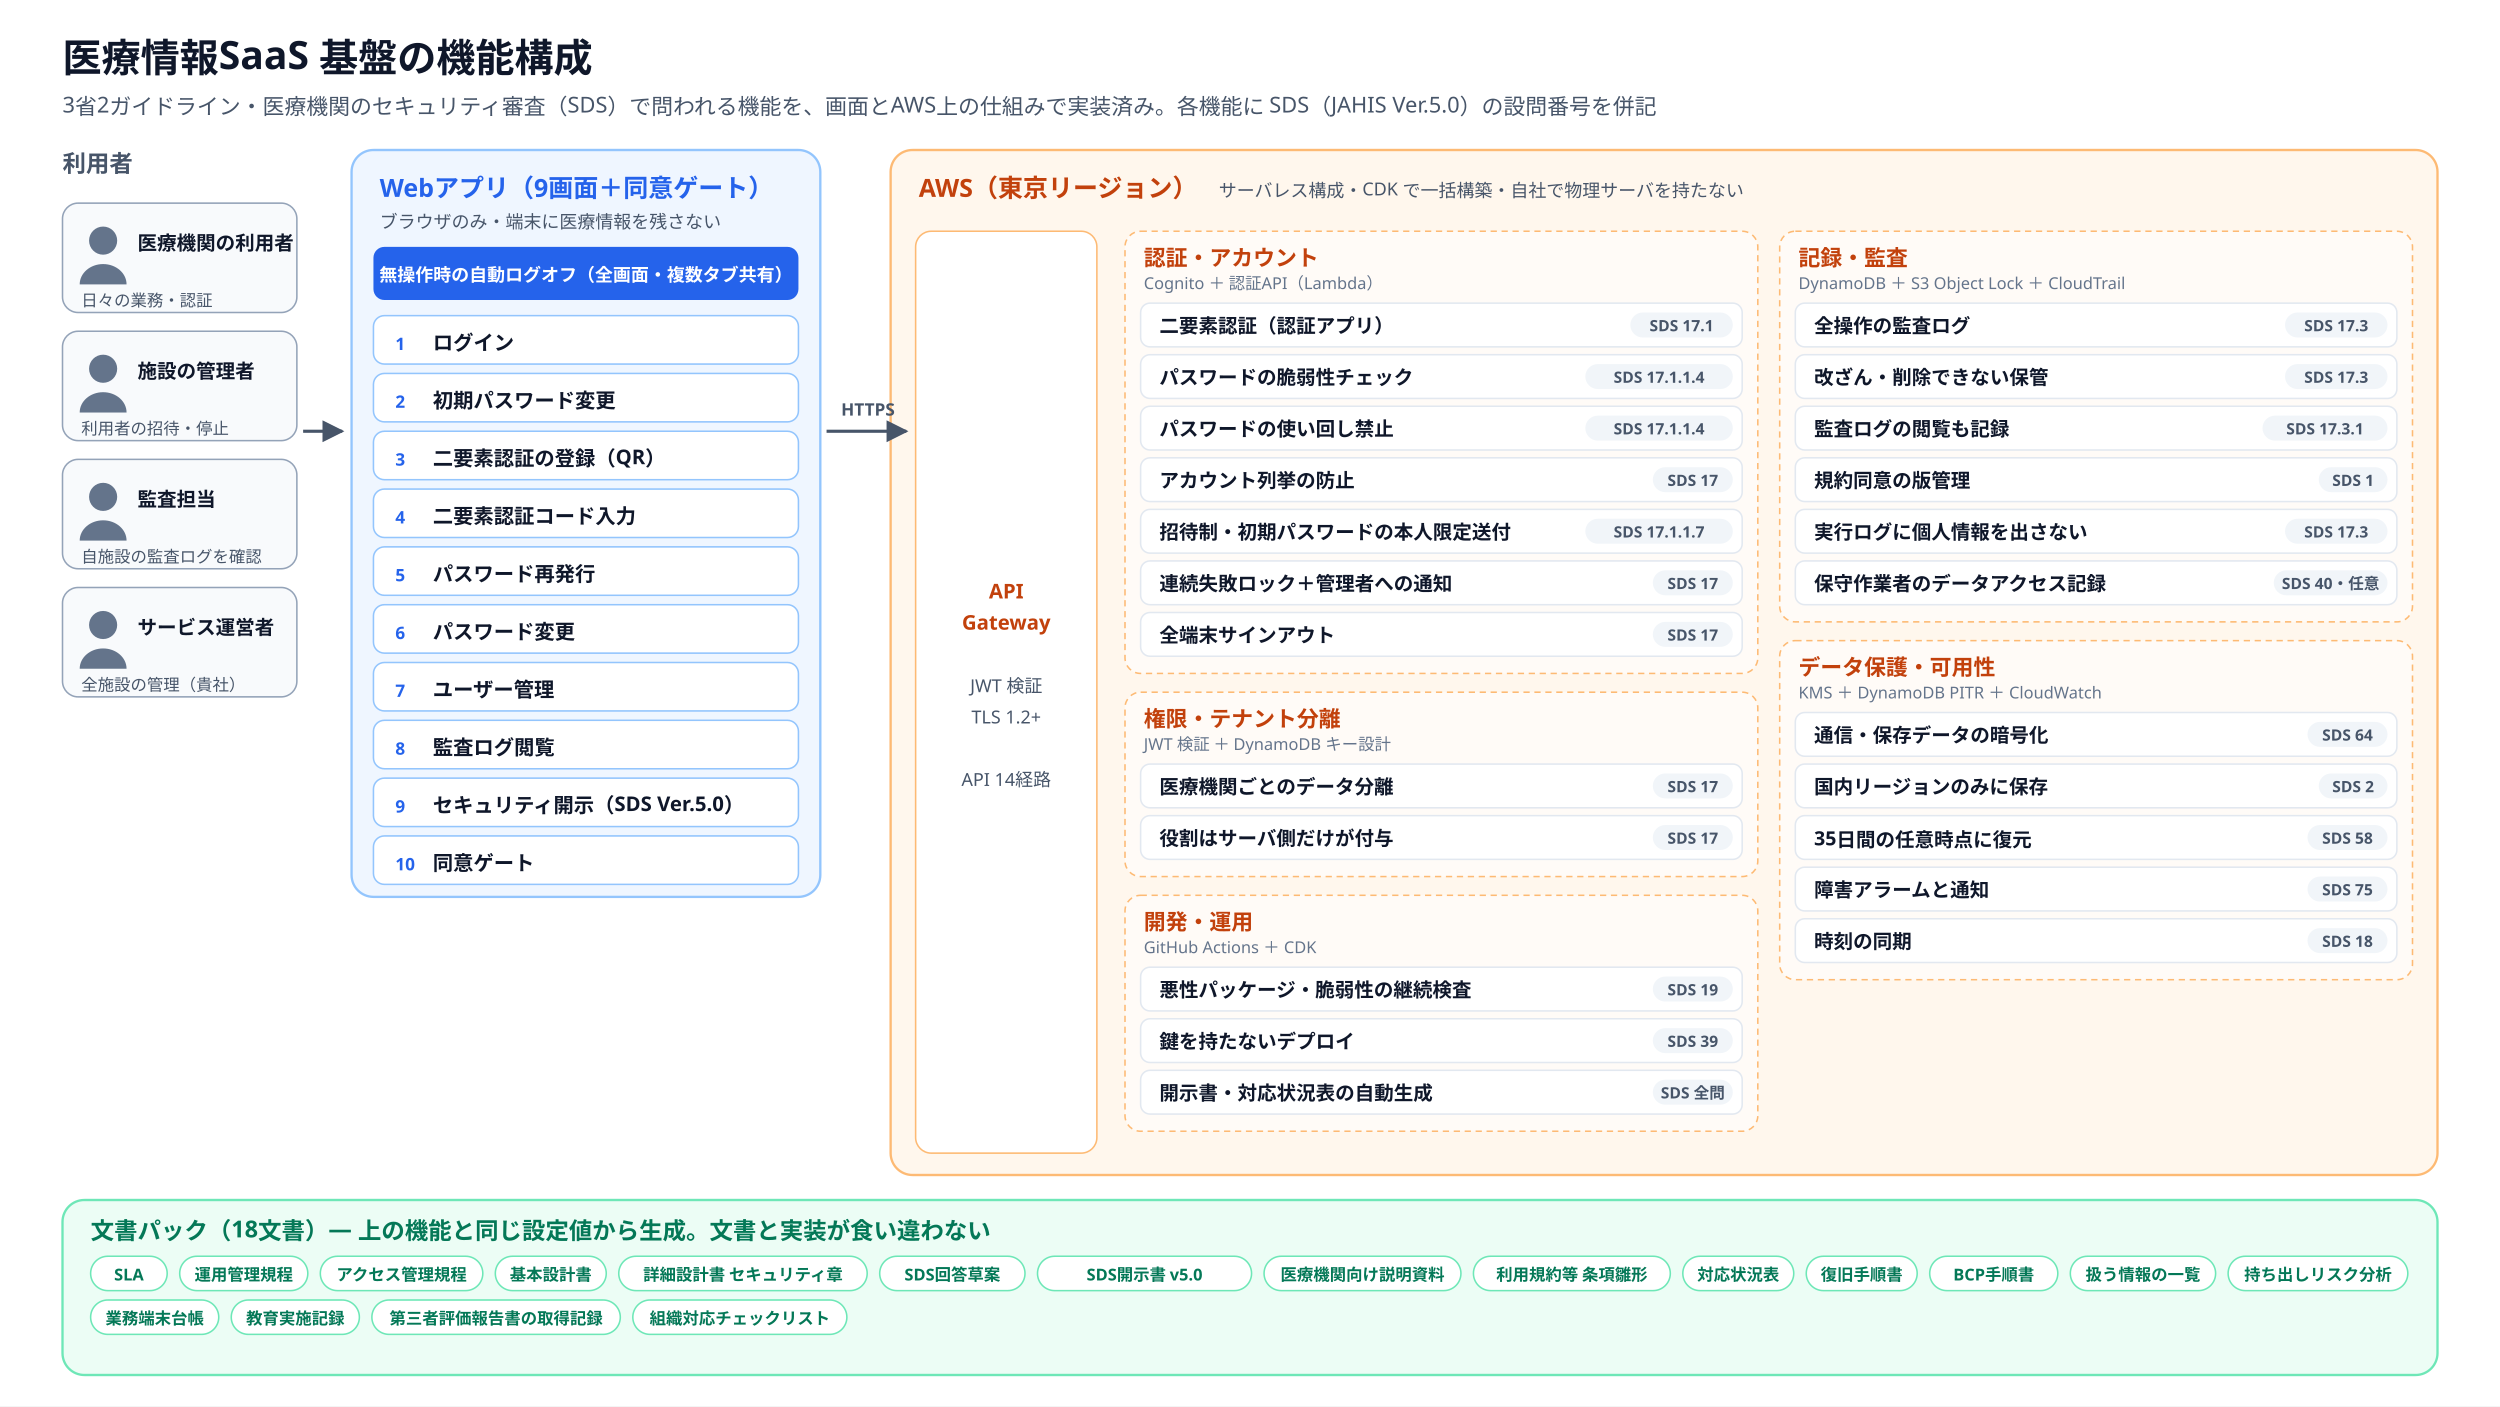
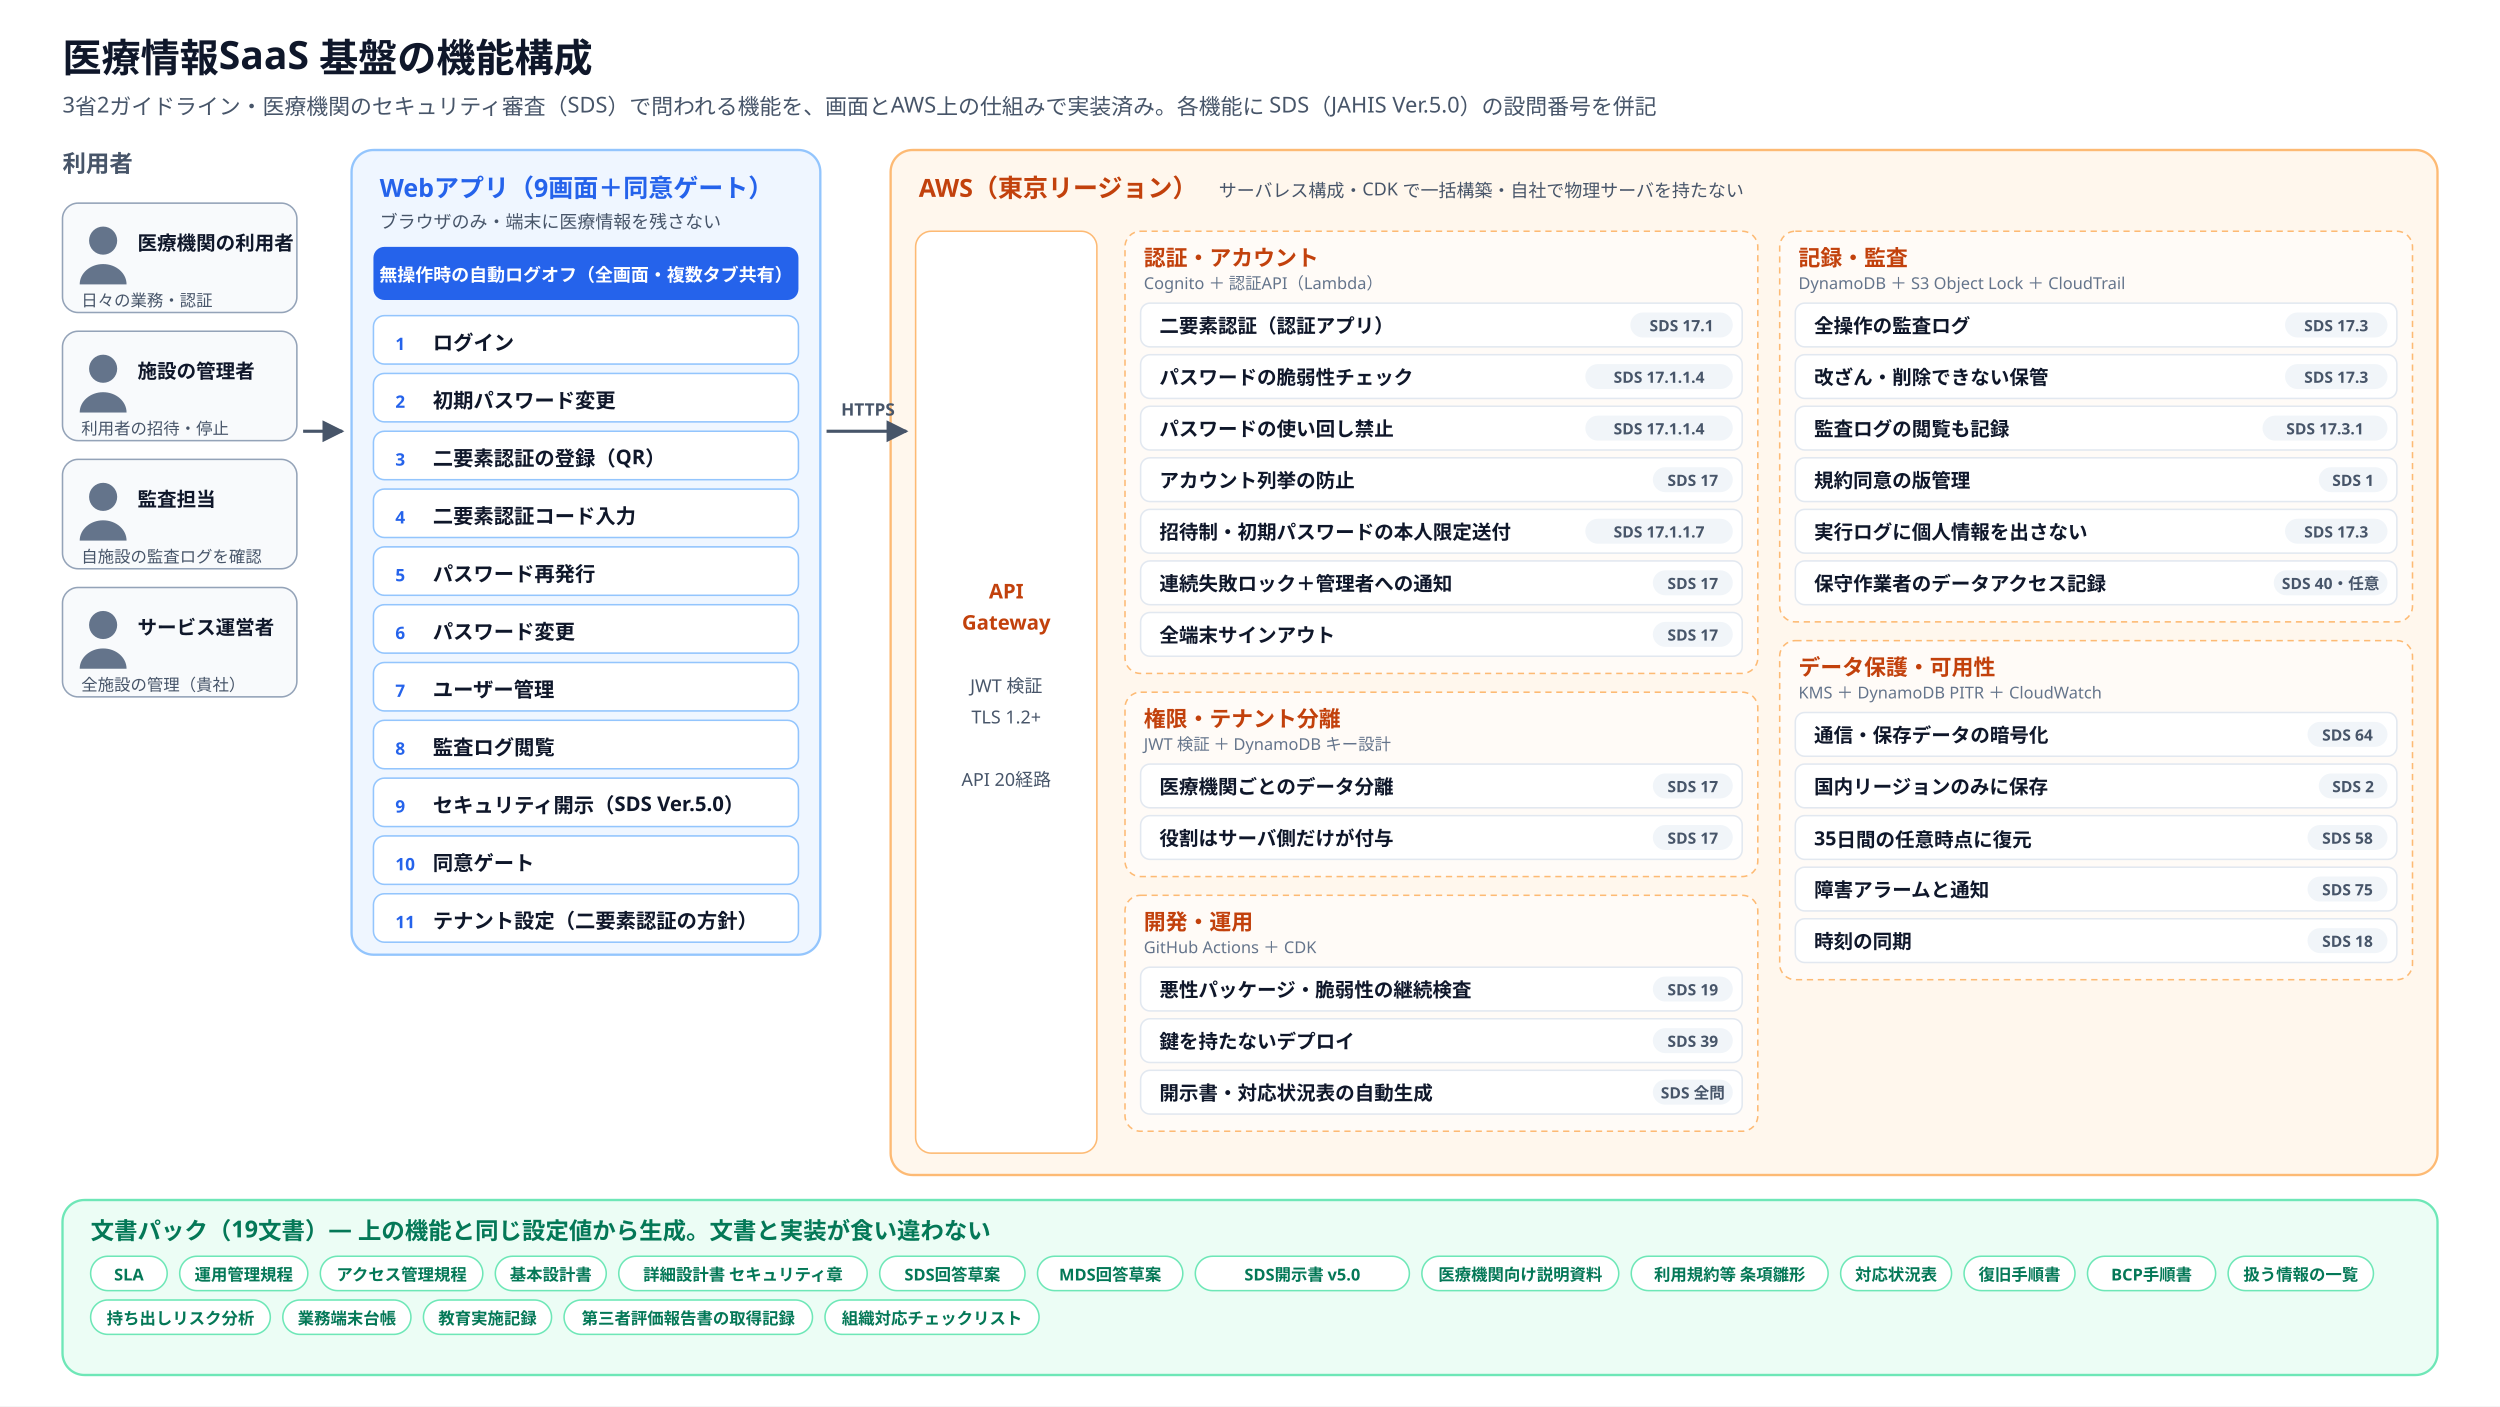
<svg xmlns="http://www.w3.org/2000/svg" viewBox="0 0 1600 900" width="1600" height="900" font-family="'Hiragino Sans','Noto Sans JP','Yu Gothic UI',sans-serif">
  <defs>
    <marker id="ar" viewBox="0 0 10 10" refX="9" refY="5" markerWidth="7" markerHeight="7" orient="auto">
      <path d="M0 0L10 5L0 10z" fill="#475569" />
    </marker>
  </defs>
  <rect width="1600" height="900" fill="#ffffff" />
  <text x="40" y="46" font-size="25" font-weight="700" fill="#0f172a" text-anchor="start">医療情報SaaS 基盤の機能構成</text>
  <text x="40" y="72" font-size="14" font-weight="400" fill="#475569" text-anchor="start">3省2ガイドライン・医療機関のセキュリティ審査（SDS）で問われる機能を、画面とAWS上の仕組みで実装済み。各機能に SDS（JAHIS Ver.5.0）の設問番号を併記</text>
  <text x="40" y="110" font-size="15" font-weight="700" fill="#475569" text-anchor="start">利用者</text>
  <rect x="40" y="130" width="150" height="70" rx="10" fill="#f8fafc" stroke="#94a3b8" />
  <circle cx="66" cy="154" r="9" fill="#64748b" />
  <path d="M51 182 a15 13 0 0 1 30 0z" fill="#64748b" />
  <text x="88" y="160" font-size="12.5" font-weight="700" fill="#0f172a" text-anchor="start">医療機関の利用者</text>
  <text x="52" y="196" font-size="10.5" font-weight="400" fill="#475569" text-anchor="start">日々の業務・認証</text>
  <rect x="40" y="212" width="150" height="70" rx="10" fill="#f8fafc" stroke="#94a3b8" />
  <circle cx="66" cy="236" r="9" fill="#64748b" />
  <path d="M51 264 a15 13 0 0 1 30 0z" fill="#64748b" />
  <text x="88" y="242" font-size="12.5" font-weight="700" fill="#0f172a" text-anchor="start">施設の管理者</text>
  <text x="52" y="278" font-size="10.5" font-weight="400" fill="#475569" text-anchor="start">利用者の招待・停止</text>
  <rect x="40" y="294" width="150" height="70" rx="10" fill="#f8fafc" stroke="#94a3b8" />
  <circle cx="66" cy="318" r="9" fill="#64748b" />
  <path d="M51 346 a15 13 0 0 1 30 0z" fill="#64748b" />
  <text x="88" y="324" font-size="12.5" font-weight="700" fill="#0f172a" text-anchor="start">監査担当</text>
  <text x="52" y="360" font-size="10.5" font-weight="400" fill="#475569" text-anchor="start">自施設の監査ログを確認</text>
  <rect x="40" y="376" width="150" height="70" rx="10" fill="#f8fafc" stroke="#94a3b8" />
  <circle cx="66" cy="400" r="9" fill="#64748b" />
  <path d="M51 428 a15 13 0 0 1 30 0z" fill="#64748b" />
  <text x="88" y="406" font-size="12.5" font-weight="700" fill="#0f172a" text-anchor="start">サービス運営者</text>
  <text x="52" y="442" font-size="10.5" font-weight="400" fill="#475569" text-anchor="start">全施設の管理（貴社）</text>
-   <rect x="225" y="96" width="300" height="478" rx="14" fill="#eff6ff" stroke="#93c5fd" stroke-width="1.5" />
+   <rect x="225" y="96" width="300" height="515" rx="14" fill="#eff6ff" stroke="#93c5fd" stroke-width="1.5" />
  <text x="243" y="126" font-size="16" font-weight="700" fill="#2563eb" text-anchor="start">Webアプリ（9画面＋同意ゲート）</text>
  <text x="243" y="146" font-size="11.5" font-weight="400" fill="#475569" text-anchor="start">ブラウザのみ・端末に医療情報を残さない</text>
  <rect x="239" y="158" width="272" height="34" rx="7" fill="#2563eb" />
  <text x="375.0" y="180" font-size="11.5" font-weight="700" fill="#ffffff" text-anchor="middle">無操作時の自動ログオフ（全画面・複数タブ共有）</text>
  <rect x="239" y="202" width="272" height="31" rx="7" fill="#ffffff" stroke="#93c5fd" />
  <text x="253" y="224" font-size="11" font-weight="700" fill="#2563eb" text-anchor="start"> 1</text>
  <text x="277" y="224" font-size="13" font-weight="600" fill="#0f172a" text-anchor="start">ログイン</text>
  <rect x="239" y="239" width="272" height="31" rx="7" fill="#ffffff" stroke="#93c5fd" />
  <text x="253" y="261" font-size="11" font-weight="700" fill="#2563eb" text-anchor="start"> 2</text>
  <text x="277" y="261" font-size="13" font-weight="600" fill="#0f172a" text-anchor="start">初期パスワード変更</text>
  <rect x="239" y="276" width="272" height="31" rx="7" fill="#ffffff" stroke="#93c5fd" />
  <text x="253" y="298" font-size="11" font-weight="700" fill="#2563eb" text-anchor="start"> 3</text>
  <text x="277" y="298" font-size="13" font-weight="600" fill="#0f172a" text-anchor="start">二要素認証の登録（QR）</text>
  <rect x="239" y="313" width="272" height="31" rx="7" fill="#ffffff" stroke="#93c5fd" />
  <text x="253" y="335" font-size="11" font-weight="700" fill="#2563eb" text-anchor="start"> 4</text>
  <text x="277" y="335" font-size="13" font-weight="600" fill="#0f172a" text-anchor="start">二要素認証コード入力</text>
  <rect x="239" y="350" width="272" height="31" rx="7" fill="#ffffff" stroke="#93c5fd" />
  <text x="253" y="372" font-size="11" font-weight="700" fill="#2563eb" text-anchor="start"> 5</text>
  <text x="277" y="372" font-size="13" font-weight="600" fill="#0f172a" text-anchor="start">パスワード再発行</text>
  <rect x="239" y="387" width="272" height="31" rx="7" fill="#ffffff" stroke="#93c5fd" />
  <text x="253" y="409" font-size="11" font-weight="700" fill="#2563eb" text-anchor="start"> 6</text>
  <text x="277" y="409" font-size="13" font-weight="600" fill="#0f172a" text-anchor="start">パスワード変更</text>
  <rect x="239" y="424" width="272" height="31" rx="7" fill="#ffffff" stroke="#93c5fd" />
  <text x="253" y="446" font-size="11" font-weight="700" fill="#2563eb" text-anchor="start"> 7</text>
  <text x="277" y="446" font-size="13" font-weight="600" fill="#0f172a" text-anchor="start">ユーザー管理</text>
  <rect x="239" y="461" width="272" height="31" rx="7" fill="#ffffff" stroke="#93c5fd" />
  <text x="253" y="483" font-size="11" font-weight="700" fill="#2563eb" text-anchor="start"> 8</text>
  <text x="277" y="483" font-size="13" font-weight="600" fill="#0f172a" text-anchor="start">監査ログ閲覧</text>
  <rect x="239" y="498" width="272" height="31" rx="7" fill="#ffffff" stroke="#93c5fd" />
  <text x="253" y="520" font-size="11" font-weight="700" fill="#2563eb" text-anchor="start"> 9</text>
  <text x="277" y="520" font-size="13" font-weight="600" fill="#0f172a" text-anchor="start">セキュリティ開示（SDS Ver.5.0）</text>
  <rect x="239" y="535" width="272" height="31" rx="7" fill="#ffffff" stroke="#93c5fd" />
  <text x="253" y="557" font-size="11" font-weight="700" fill="#2563eb" text-anchor="start">10</text>
  <text x="277" y="557" font-size="13" font-weight="600" fill="#0f172a" text-anchor="start">同意ゲート</text>
+   <rect x="239" y="572" width="272" height="31" rx="7" fill="#ffffff" stroke="#93c5fd" />
+   <text x="253" y="594" font-size="11" font-weight="700" fill="#2563eb" text-anchor="start">11</text>
+   <text x="277" y="594" font-size="13" font-weight="600" fill="#0f172a" text-anchor="start">テナント設定（二要素認証の方針）</text>
  <line x1="194" y1="276" x2="219" y2="276" stroke="#475569" stroke-width="2" marker-end="url(#ar)" />
  <rect x="570" y="96" width="990" height="656" rx="14" fill="#fff7ed" stroke="#fdba74" stroke-width="1.5" />
  <text x="588" y="126" font-size="16" font-weight="700" fill="#c2410c" text-anchor="start">AWS（東京リージョン）</text>
  <text x="780" y="126" font-size="11.5" font-weight="400" fill="#475569" text-anchor="start">サーバレス構成・CDK で一括構築・自社で物理サーバを持たない</text>
  <rect x="586" y="148" width="116" height="590" rx="10" fill="#ffffff" stroke="#fdba74" />
  <text x="644.0" y="383.0" font-size="13" font-weight="700" fill="#c2410c" text-anchor="middle">API</text>
  <text x="644.0" y="403.0" font-size="13" font-weight="700" fill="#c2410c" text-anchor="middle">Gateway</text>
  <text x="644.0" y="423.0" font-size="11.5" font-weight="400" fill="#475569" text-anchor="middle" />
  <text x="644.0" y="443.0" font-size="11.5" font-weight="400" fill="#475569" text-anchor="middle">JWT 検証</text>
  <text x="644.0" y="463.0" font-size="11.5" font-weight="400" fill="#475569" text-anchor="middle">TLS 1.2+</text>
  <text x="644.0" y="483.0" font-size="11.5" font-weight="400" fill="#475569" text-anchor="middle" />
-   <text x="644.0" y="503.0" font-size="11.5" font-weight="400" fill="#475569" text-anchor="middle">API 14経路</text>
+   <text x="644.0" y="503.0" font-size="11.5" font-weight="400" fill="#475569" text-anchor="middle">API 20経路</text>
  <line x1="529" y1="276" x2="580" y2="276" stroke="#475569" stroke-width="2" marker-end="url(#ar)" />
  <text x="555.5" y="266" font-size="11" font-weight="700" fill="#475569" text-anchor="middle">HTTPS</text>
  <rect x="720" y="148" width="405.0" height="283" rx="10" fill="#ffffff" fill-opacity="0.55" stroke="#fdba74" stroke-dasharray="4 3" />
  <text x="732" y="170" font-size="14" font-weight="700" fill="#c2410c" text-anchor="start">認証・アカウント</text>
  <text x="732" y="185" font-size="10.5" font-weight="400" fill="#64748b" text-anchor="start">Cognito ＋ 認証API（Lambda）</text>
  <rect x="730" y="194" width="385.0" height="28" rx="6" fill="#ffffff" stroke="#e2e8f0" />
  <text x="742" y="213" font-size="12.5" font-weight="600" fill="#0f172a" text-anchor="start">二要素認証（認証アプリ）</text>
  <rect x="1043.4" y="200" width="65.6" height="16" rx="8" fill="#f1f5f9" />
  <text x="1076.2" y="212" font-size="10" font-weight="600" fill="#475569" text-anchor="middle">SDS 17.1</text>
  <rect x="730" y="227" width="385.0" height="28" rx="6" fill="#ffffff" stroke="#e2e8f0" />
  <text x="742" y="246" font-size="12.5" font-weight="600" fill="#0f172a" text-anchor="start">パスワードの脆弱性チェック</text>
  <rect x="1014.6" y="233" width="94.4" height="16" rx="8" fill="#f1f5f9" />
  <text x="1061.8" y="245" font-size="10" font-weight="600" fill="#475569" text-anchor="middle">SDS 17.1.1.4</text>
  <rect x="730" y="260" width="385.0" height="28" rx="6" fill="#ffffff" stroke="#e2e8f0" />
  <text x="742" y="279" font-size="12.5" font-weight="600" fill="#0f172a" text-anchor="start">パスワードの使い回し禁止</text>
  <rect x="1014.6" y="266" width="94.4" height="16" rx="8" fill="#f1f5f9" />
  <text x="1061.8" y="278" font-size="10" font-weight="600" fill="#475569" text-anchor="middle">SDS 17.1.1.4</text>
  <rect x="730" y="293" width="385.0" height="28" rx="6" fill="#ffffff" stroke="#e2e8f0" />
  <text x="742" y="312" font-size="12.5" font-weight="600" fill="#0f172a" text-anchor="start">アカウント列挙の防止</text>
  <rect x="1057.8" y="299" width="51.2" height="16" rx="8" fill="#f1f5f9" />
  <text x="1083.4" y="311" font-size="10" font-weight="600" fill="#475569" text-anchor="middle">SDS 17</text>
  <rect x="730" y="326" width="385.0" height="28" rx="6" fill="#ffffff" stroke="#e2e8f0" />
  <text x="742" y="345" font-size="12.5" font-weight="600" fill="#0f172a" text-anchor="start">招待制・初期パスワードの本人限定送付</text>
  <rect x="1014.6" y="332" width="94.4" height="16" rx="8" fill="#f1f5f9" />
  <text x="1061.8" y="344" font-size="10" font-weight="600" fill="#475569" text-anchor="middle">SDS 17.1.1.7</text>
  <rect x="730" y="359" width="385.0" height="28" rx="6" fill="#ffffff" stroke="#e2e8f0" />
  <text x="742" y="378" font-size="12.5" font-weight="600" fill="#0f172a" text-anchor="start">連続失敗ロック＋管理者への通知</text>
  <rect x="1057.8" y="365" width="51.2" height="16" rx="8" fill="#f1f5f9" />
  <text x="1083.4" y="377" font-size="10" font-weight="600" fill="#475569" text-anchor="middle">SDS 17</text>
  <rect x="730" y="392" width="385.0" height="28" rx="6" fill="#ffffff" stroke="#e2e8f0" />
  <text x="742" y="411" font-size="12.5" font-weight="600" fill="#0f172a" text-anchor="start">全端末サインアウト</text>
  <rect x="1057.8" y="398" width="51.2" height="16" rx="8" fill="#f1f5f9" />
  <text x="1083.4" y="410" font-size="10" font-weight="600" fill="#475569" text-anchor="middle">SDS 17</text>
  <rect x="720" y="443" width="405.0" height="118" rx="10" fill="#ffffff" fill-opacity="0.55" stroke="#fdba74" stroke-dasharray="4 3" />
  <text x="732" y="465" font-size="14" font-weight="700" fill="#c2410c" text-anchor="start">権限・テナント分離</text>
  <text x="732" y="480" font-size="10.5" font-weight="400" fill="#64748b" text-anchor="start">JWT 検証 ＋ DynamoDB キー設計</text>
  <rect x="730" y="489" width="385.0" height="28" rx="6" fill="#ffffff" stroke="#e2e8f0" />
  <text x="742" y="508" font-size="12.5" font-weight="600" fill="#0f172a" text-anchor="start">医療機関ごとのデータ分離</text>
  <rect x="1057.8" y="495" width="51.2" height="16" rx="8" fill="#f1f5f9" />
  <text x="1083.4" y="507" font-size="10" font-weight="600" fill="#475569" text-anchor="middle">SDS 17</text>
  <rect x="730" y="522" width="385.0" height="28" rx="6" fill="#ffffff" stroke="#e2e8f0" />
  <text x="742" y="541" font-size="12.5" font-weight="600" fill="#0f172a" text-anchor="start">役割はサーバ側だけが付与</text>
  <rect x="1057.8" y="528" width="51.2" height="16" rx="8" fill="#f1f5f9" />
  <text x="1083.4" y="540" font-size="10" font-weight="600" fill="#475569" text-anchor="middle">SDS 17</text>
  <rect x="720" y="573" width="405.0" height="151" rx="10" fill="#ffffff" fill-opacity="0.55" stroke="#fdba74" stroke-dasharray="4 3" />
  <text x="732" y="595" font-size="14" font-weight="700" fill="#c2410c" text-anchor="start">開発・運用</text>
  <text x="732" y="610" font-size="10.5" font-weight="400" fill="#64748b" text-anchor="start">GitHub Actions ＋ CDK</text>
  <rect x="730" y="619" width="385.0" height="28" rx="6" fill="#ffffff" stroke="#e2e8f0" />
  <text x="742" y="638" font-size="12.5" font-weight="600" fill="#0f172a" text-anchor="start">悪性パッケージ・脆弱性の継続検査</text>
  <rect x="1057.8" y="625" width="51.2" height="16" rx="8" fill="#f1f5f9" />
  <text x="1083.4" y="637" font-size="10" font-weight="600" fill="#475569" text-anchor="middle">SDS 19</text>
  <rect x="730" y="652" width="385.0" height="28" rx="6" fill="#ffffff" stroke="#e2e8f0" />
  <text x="742" y="671" font-size="12.5" font-weight="600" fill="#0f172a" text-anchor="start">鍵を持たないデプロイ</text>
  <rect x="1057.8" y="658" width="51.2" height="16" rx="8" fill="#f1f5f9" />
  <text x="1083.4" y="670" font-size="10" font-weight="600" fill="#475569" text-anchor="middle">SDS 39</text>
  <rect x="730" y="685" width="385.0" height="28" rx="6" fill="#ffffff" stroke="#e2e8f0" />
  <text x="742" y="704" font-size="12.5" font-weight="600" fill="#0f172a" text-anchor="start">開示書・対応状況表の自動生成</text>
  <rect x="1057.8" y="691" width="51.2" height="16" rx="8" fill="#f1f5f9" />
  <text x="1083.4" y="703" font-size="10" font-weight="600" fill="#475569" text-anchor="middle">SDS 全問</text>
  <rect x="1139.0" y="148" width="405.0" height="250" rx="10" fill="#ffffff" fill-opacity="0.55" stroke="#fdba74" stroke-dasharray="4 3" />
  <text x="1151.0" y="170" font-size="14" font-weight="700" fill="#c2410c" text-anchor="start">記録・監査</text>
  <text x="1151.0" y="185" font-size="10.5" font-weight="400" fill="#64748b" text-anchor="start">DynamoDB ＋ S3 Object Lock ＋ CloudTrail</text>
  <rect x="1149.0" y="194" width="385.0" height="28" rx="6" fill="#ffffff" stroke="#e2e8f0" />
  <text x="1161.0" y="213" font-size="12.5" font-weight="600" fill="#0f172a" text-anchor="start">全操作の監査ログ</text>
  <rect x="1462.4" y="200" width="65.6" height="16" rx="8" fill="#f1f5f9" />
  <text x="1495.2" y="212" font-size="10" font-weight="600" fill="#475569" text-anchor="middle">SDS 17.3</text>
  <rect x="1149.0" y="227" width="385.0" height="28" rx="6" fill="#ffffff" stroke="#e2e8f0" />
  <text x="1161.0" y="246" font-size="12.5" font-weight="600" fill="#0f172a" text-anchor="start">改ざん・削除できない保管</text>
  <rect x="1462.4" y="233" width="65.6" height="16" rx="8" fill="#f1f5f9" />
  <text x="1495.2" y="245" font-size="10" font-weight="600" fill="#475569" text-anchor="middle">SDS 17.3</text>
  <rect x="1149.0" y="260" width="385.0" height="28" rx="6" fill="#ffffff" stroke="#e2e8f0" />
  <text x="1161.0" y="279" font-size="12.5" font-weight="600" fill="#0f172a" text-anchor="start">監査ログの閲覧も記録</text>
  <rect x="1448.0" y="266" width="80.0" height="16" rx="8" fill="#f1f5f9" />
  <text x="1488.0" y="278" font-size="10" font-weight="600" fill="#475569" text-anchor="middle">SDS 17.3.1</text>
  <rect x="1149.0" y="293" width="385.0" height="28" rx="6" fill="#ffffff" stroke="#e2e8f0" />
  <text x="1161.0" y="312" font-size="12.5" font-weight="600" fill="#0f172a" text-anchor="start">規約同意の版管理</text>
  <rect x="1484.0" y="299" width="44.0" height="16" rx="8" fill="#f1f5f9" />
  <text x="1506.0" y="311" font-size="10" font-weight="600" fill="#475569" text-anchor="middle">SDS 1</text>
  <rect x="1149.0" y="326" width="385.0" height="28" rx="6" fill="#ffffff" stroke="#e2e8f0" />
  <text x="1161.0" y="345" font-size="12.5" font-weight="600" fill="#0f172a" text-anchor="start">実行ログに個人情報を出さない</text>
  <rect x="1462.4" y="332" width="65.6" height="16" rx="8" fill="#f1f5f9" />
  <text x="1495.2" y="344" font-size="10" font-weight="600" fill="#475569" text-anchor="middle">SDS 17.3</text>
  <rect x="1149.0" y="359" width="385.0" height="28" rx="6" fill="#ffffff" stroke="#e2e8f0" />
  <text x="1161.0" y="378" font-size="12.5" font-weight="600" fill="#0f172a" text-anchor="start">保守作業者のデータアクセス記録</text>
  <rect x="1455.2" y="365" width="72.8" height="16" rx="8" fill="#f1f5f9" />
  <text x="1491.6" y="377" font-size="10" font-weight="600" fill="#475569" text-anchor="middle">SDS 40・任意</text>
  <rect x="1139.0" y="410" width="405.0" height="217" rx="10" fill="#ffffff" fill-opacity="0.55" stroke="#fdba74" stroke-dasharray="4 3" />
  <text x="1151.0" y="432" font-size="14" font-weight="700" fill="#c2410c" text-anchor="start">データ保護・可用性</text>
  <text x="1151.0" y="447" font-size="10.5" font-weight="400" fill="#64748b" text-anchor="start">KMS ＋ DynamoDB PITR ＋ CloudWatch</text>
  <rect x="1149.0" y="456" width="385.0" height="28" rx="6" fill="#ffffff" stroke="#e2e8f0" />
  <text x="1161.0" y="475" font-size="12.5" font-weight="600" fill="#0f172a" text-anchor="start">通信・保存データの暗号化</text>
  <rect x="1476.8" y="462" width="51.2" height="16" rx="8" fill="#f1f5f9" />
  <text x="1502.4" y="474" font-size="10" font-weight="600" fill="#475569" text-anchor="middle">SDS 64</text>
  <rect x="1149.0" y="489" width="385.0" height="28" rx="6" fill="#ffffff" stroke="#e2e8f0" />
  <text x="1161.0" y="508" font-size="12.5" font-weight="600" fill="#0f172a" text-anchor="start">国内リージョンのみに保存</text>
  <rect x="1484.0" y="495" width="44.0" height="16" rx="8" fill="#f1f5f9" />
  <text x="1506.0" y="507" font-size="10" font-weight="600" fill="#475569" text-anchor="middle">SDS 2</text>
  <rect x="1149.0" y="522" width="385.0" height="28" rx="6" fill="#ffffff" stroke="#e2e8f0" />
  <text x="1161.0" y="541" font-size="12.5" font-weight="600" fill="#0f172a" text-anchor="start">35日間の任意時点に復元</text>
  <rect x="1476.8" y="528" width="51.2" height="16" rx="8" fill="#f1f5f9" />
  <text x="1502.4" y="540" font-size="10" font-weight="600" fill="#475569" text-anchor="middle">SDS 58</text>
  <rect x="1149.0" y="555" width="385.0" height="28" rx="6" fill="#ffffff" stroke="#e2e8f0" />
  <text x="1161.0" y="574" font-size="12.5" font-weight="600" fill="#0f172a" text-anchor="start">障害アラームと通知</text>
  <rect x="1476.8" y="561" width="51.2" height="16" rx="8" fill="#f1f5f9" />
  <text x="1502.4" y="573" font-size="10" font-weight="600" fill="#475569" text-anchor="middle">SDS 75</text>
  <rect x="1149.0" y="588" width="385.0" height="28" rx="6" fill="#ffffff" stroke="#e2e8f0" />
  <text x="1161.0" y="607" font-size="12.5" font-weight="600" fill="#0f172a" text-anchor="start">時刻の同期</text>
  <rect x="1476.8" y="594" width="51.2" height="16" rx="8" fill="#f1f5f9" />
  <text x="1502.4" y="606" font-size="10" font-weight="600" fill="#475569" text-anchor="middle">SDS 18</text>
  <rect x="40" y="768" width="1520" height="112" rx="14" fill="#ecfdf5" stroke="#6ee7b7" stroke-width="1.5" />
-   <text x="58" y="793" font-size="15" font-weight="700" fill="#047857" text-anchor="start">文書パック（18文書）— 上の機能と同じ設定値から生成。文書と実装が食い違わない</text>
+   <text x="58" y="793" font-size="15" font-weight="700" fill="#047857" text-anchor="start">文書パック（19文書）— 上の機能と同じ設定値から生成。文書と実装が食い違わない</text>
  <rect x="58" y="804" width="49" height="22" rx="11" fill="#ffffff" stroke="#6ee7b7" />
  <text x="82.5" y="819.5" font-size="10.5" font-weight="600" fill="#047857" text-anchor="middle">SLA</text>
  <rect x="115" y="804" width="82" height="22" rx="11" fill="#ffffff" stroke="#6ee7b7" />
  <text x="156.0" y="819.5" font-size="10.5" font-weight="600" fill="#047857" text-anchor="middle">運用管理規程</text>
  <rect x="205" y="804" width="104" height="22" rx="11" fill="#ffffff" stroke="#6ee7b7" />
  <text x="257.0" y="819.5" font-size="10.5" font-weight="600" fill="#047857" text-anchor="middle">アクセス管理規程</text>
  <rect x="317" y="804" width="71" height="22" rx="11" fill="#ffffff" stroke="#6ee7b7" />
  <text x="352.5" y="819.5" font-size="10.5" font-weight="600" fill="#047857" text-anchor="middle">基本設計書</text>
  <rect x="396" y="804" width="159" height="22" rx="11" fill="#ffffff" stroke="#6ee7b7" />
  <text x="475.5" y="819.5" font-size="10.5" font-weight="600" fill="#047857" text-anchor="middle">詳細設計書 セキュリティ章</text>
  <rect x="563" y="804" width="93" height="22" rx="11" fill="#ffffff" stroke="#6ee7b7" />
  <text x="609.5" y="819.5" font-size="10.5" font-weight="600" fill="#047857" text-anchor="middle">SDS回答草案</text>
-   <rect x="664" y="804" width="137" height="22" rx="11" fill="#ffffff" stroke="#6ee7b7" />
-   <text x="732.5" y="819.5" font-size="10.5" font-weight="600" fill="#047857" text-anchor="middle">SDS開示書 v5.0</text>
-   <rect x="809" y="804" width="126" height="22" rx="11" fill="#ffffff" stroke="#6ee7b7" />
-   <text x="872.0" y="819.5" font-size="10.5" font-weight="600" fill="#047857" text-anchor="middle">医療機関向け説明資料</text>
-   <rect x="943" y="804" width="126" height="22" rx="11" fill="#ffffff" stroke="#6ee7b7" />
-   <text x="1006.0" y="819.5" font-size="10.5" font-weight="600" fill="#047857" text-anchor="middle">利用規約等 条項雛形</text>
-   <rect x="1077" y="804" width="71" height="22" rx="11" fill="#ffffff" stroke="#6ee7b7" />
-   <text x="1112.5" y="819.5" font-size="10.5" font-weight="600" fill="#047857" text-anchor="middle">対応状況表</text>
-   <rect x="1156" y="804" width="71" height="22" rx="11" fill="#ffffff" stroke="#6ee7b7" />
-   <text x="1191.5" y="819.5" font-size="10.5" font-weight="600" fill="#047857" text-anchor="middle">復旧手順書</text>
-   <rect x="1235" y="804" width="82" height="22" rx="11" fill="#ffffff" stroke="#6ee7b7" />
-   <text x="1276.0" y="819.5" font-size="10.5" font-weight="600" fill="#047857" text-anchor="middle">BCP手順書</text>
-   <rect x="1325" y="804" width="93" height="22" rx="11" fill="#ffffff" stroke="#6ee7b7" />
-   <text x="1371.5" y="819.5" font-size="10.5" font-weight="600" fill="#047857" text-anchor="middle">扱う情報の一覧</text>
-   <rect x="1426" y="804" width="115" height="22" rx="11" fill="#ffffff" stroke="#6ee7b7" />
-   <text x="1483.5" y="819.5" font-size="10.5" font-weight="600" fill="#047857" text-anchor="middle">持ち出しリスク分析</text>
-   <rect x="58" y="832" width="82" height="22" rx="11" fill="#ffffff" stroke="#6ee7b7" />
-   <text x="99.0" y="847.5" font-size="10.5" font-weight="600" fill="#047857" text-anchor="middle">業務端末台帳</text>
-   <rect x="148" y="832" width="82" height="22" rx="11" fill="#ffffff" stroke="#6ee7b7" />
-   <text x="189.0" y="847.5" font-size="10.5" font-weight="600" fill="#047857" text-anchor="middle">教育実施記録</text>
-   <rect x="238" y="832" width="159" height="22" rx="11" fill="#ffffff" stroke="#6ee7b7" />
-   <text x="317.5" y="847.5" font-size="10.5" font-weight="600" fill="#047857" text-anchor="middle">第三者評価報告書の取得記録</text>
-   <rect x="405" y="832" width="137" height="22" rx="11" fill="#ffffff" stroke="#6ee7b7" />
-   <text x="473.5" y="847.5" font-size="10.5" font-weight="600" fill="#047857" text-anchor="middle">組織対応チェックリスト</text>
+   <rect x="664" y="804" width="93" height="22" rx="11" fill="#ffffff" stroke="#6ee7b7" />
+   <text x="710.5" y="819.5" font-size="10.5" font-weight="600" fill="#047857" text-anchor="middle">MDS回答草案</text>
+   <rect x="765" y="804" width="137" height="22" rx="11" fill="#ffffff" stroke="#6ee7b7" />
+   <text x="833.5" y="819.5" font-size="10.5" font-weight="600" fill="#047857" text-anchor="middle">SDS開示書 v5.0</text>
+   <rect x="910" y="804" width="126" height="22" rx="11" fill="#ffffff" stroke="#6ee7b7" />
+   <text x="973.0" y="819.5" font-size="10.5" font-weight="600" fill="#047857" text-anchor="middle">医療機関向け説明資料</text>
+   <rect x="1044" y="804" width="126" height="22" rx="11" fill="#ffffff" stroke="#6ee7b7" />
+   <text x="1107.0" y="819.5" font-size="10.5" font-weight="600" fill="#047857" text-anchor="middle">利用規約等 条項雛形</text>
+   <rect x="1178" y="804" width="71" height="22" rx="11" fill="#ffffff" stroke="#6ee7b7" />
+   <text x="1213.5" y="819.5" font-size="10.5" font-weight="600" fill="#047857" text-anchor="middle">対応状況表</text>
+   <rect x="1257" y="804" width="71" height="22" rx="11" fill="#ffffff" stroke="#6ee7b7" />
+   <text x="1292.5" y="819.5" font-size="10.5" font-weight="600" fill="#047857" text-anchor="middle">復旧手順書</text>
+   <rect x="1336" y="804" width="82" height="22" rx="11" fill="#ffffff" stroke="#6ee7b7" />
+   <text x="1377.0" y="819.5" font-size="10.5" font-weight="600" fill="#047857" text-anchor="middle">BCP手順書</text>
+   <rect x="1426" y="804" width="93" height="22" rx="11" fill="#ffffff" stroke="#6ee7b7" />
+   <text x="1472.5" y="819.5" font-size="10.5" font-weight="600" fill="#047857" text-anchor="middle">扱う情報の一覧</text>
+   <rect x="58" y="832" width="115" height="22" rx="11" fill="#ffffff" stroke="#6ee7b7" />
+   <text x="115.5" y="847.5" font-size="10.5" font-weight="600" fill="#047857" text-anchor="middle">持ち出しリスク分析</text>
+   <rect x="181" y="832" width="82" height="22" rx="11" fill="#ffffff" stroke="#6ee7b7" />
+   <text x="222.0" y="847.5" font-size="10.5" font-weight="600" fill="#047857" text-anchor="middle">業務端末台帳</text>
+   <rect x="271" y="832" width="82" height="22" rx="11" fill="#ffffff" stroke="#6ee7b7" />
+   <text x="312.0" y="847.5" font-size="10.5" font-weight="600" fill="#047857" text-anchor="middle">教育実施記録</text>
+   <rect x="361" y="832" width="159" height="22" rx="11" fill="#ffffff" stroke="#6ee7b7" />
+   <text x="440.5" y="847.5" font-size="10.5" font-weight="600" fill="#047857" text-anchor="middle">第三者評価報告書の取得記録</text>
+   <rect x="528" y="832" width="137" height="22" rx="11" fill="#ffffff" stroke="#6ee7b7" />
+   <text x="596.5" y="847.5" font-size="10.5" font-weight="600" fill="#047857" text-anchor="middle">組織対応チェックリスト</text>
</svg>
